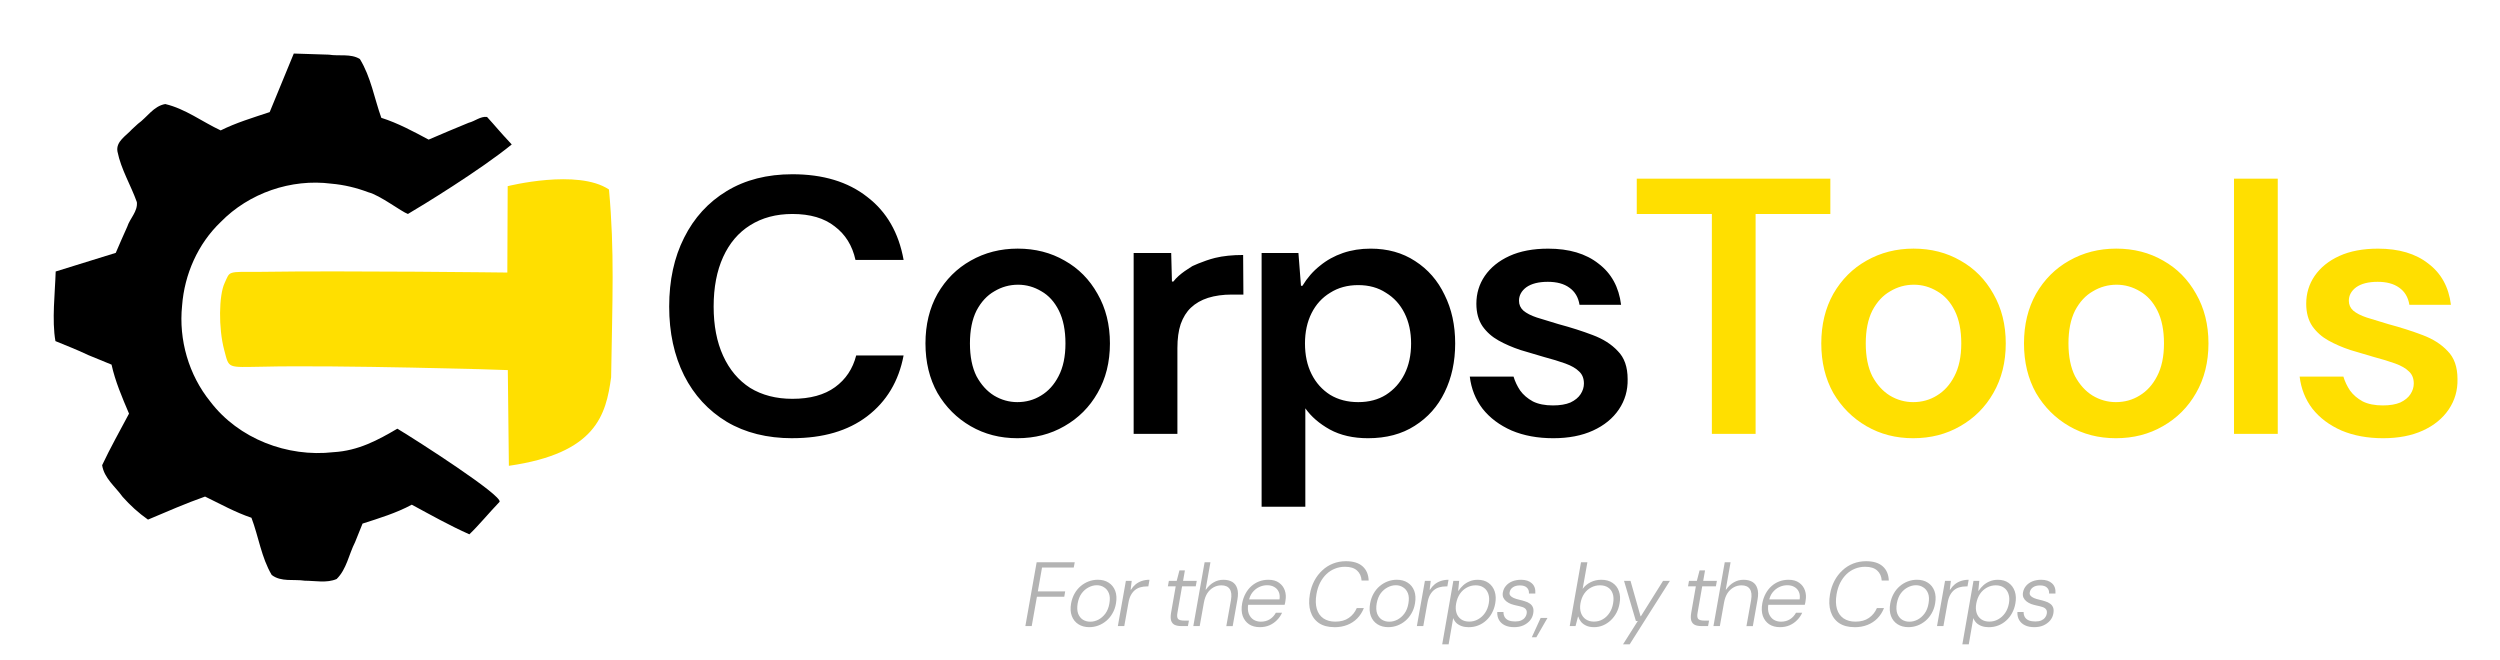
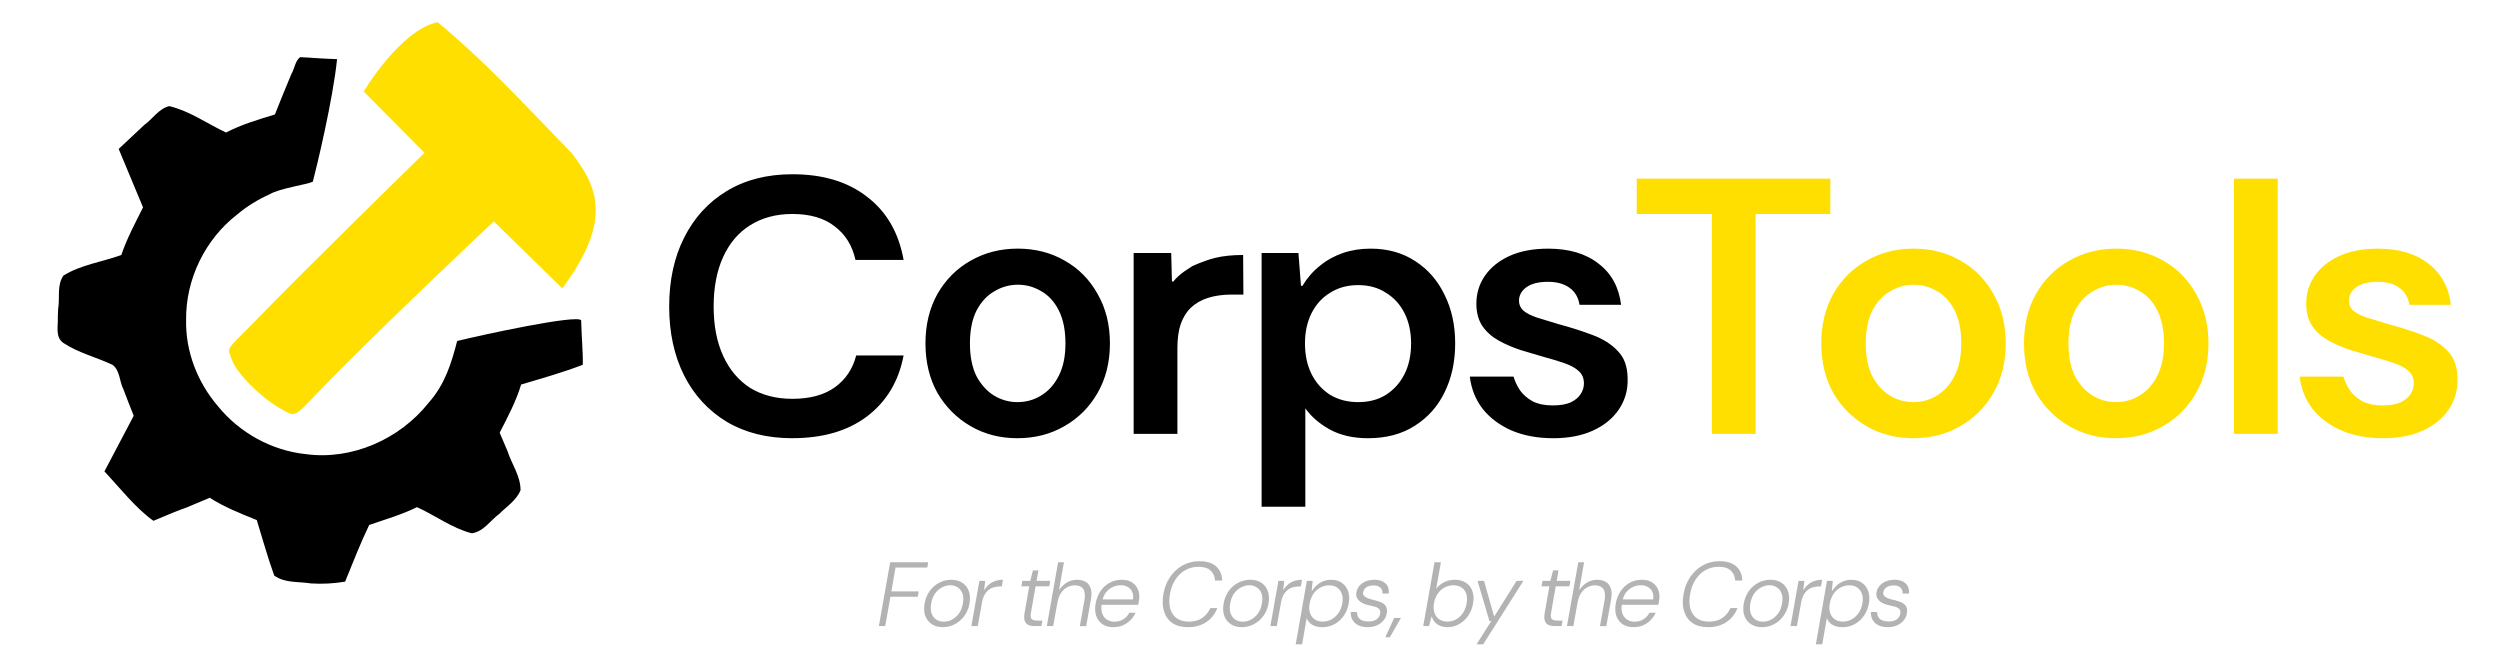
<svg xmlns="http://www.w3.org/2000/svg" width="512" height="135" viewBox="0 0 135.467 35.719" version="1.1" id="svg1" xml:space="preserve">
  <defs id="defs1" />
  <g id="layer1" transform="translate(-57.37432,-73.02014)">
-     <path style="font-style:italic;font-weight:300;font-size:4.939px;font-family:'DM Sans';-inkscape-font-specification:'DM Sans Light Italic';fill:#b3b3b3;stroke-width:0.265" d="m 112.935,106.945 0.612,-3.457 h 2.064 l -0.054,0.286 h -1.719 l -0.227,1.294 h 1.482 l -0.049,0.286 h -1.482 l -0.282,1.59 z m 3.462,0.059 q -0.341,0 -0.588,-0.158 -0.247,-0.158 -0.356,-0.445 -0.109,-0.291 -0.04,-0.682 0.054,-0.296 0.188,-0.533 0.133,-0.237 0.331,-0.405 0.198,-0.168 0.435,-0.257 0.237,-0.089 0.494,-0.089 0.346,0 0.588,0.158 0.247,0.158 0.356,0.445 0.109,0.286 0.04,0.682 -0.049,0.296 -0.188,0.533 -0.133,0.237 -0.331,0.405 -0.198,0.168 -0.435,0.257 -0.237,0.089 -0.494,0.089 z m 0.054,-0.296 q 0.227,0 0.44,-0.109 0.217,-0.114 0.38,-0.331 0.163,-0.222 0.217,-0.548 0.059,-0.331 -0.025,-0.548 -0.084,-0.217 -0.262,-0.326 -0.173,-0.114 -0.395,-0.114 -0.222,0 -0.44,0.114 -0.217,0.109 -0.38,0.326 -0.158,0.217 -0.217,0.548 -0.054,0.326 0.025,0.548 0.084,0.217 0.257,0.331 0.178,0.109 0.4,0.109 z m 1.496,0.237 0.435,-2.45 h 0.316 l -0.059,0.479 h 0.02 q 0.109,-0.173 0.252,-0.291 0.148,-0.119 0.336,-0.183 0.193,-0.064 0.415,-0.064 l -0.064,0.361 h -0.094 q -0.168,0 -0.326,0.044 -0.158,0.04 -0.291,0.143 -0.128,0.099 -0.227,0.272 -0.094,0.168 -0.138,0.42 l -0.227,1.269 z m 3.437,0 q -0.212,0 -0.356,-0.064 -0.138,-0.069 -0.193,-0.227 -0.049,-0.158 -0.005,-0.425 l 0.252,-1.437 h -0.425 l 0.054,-0.296 h 0.425 l 0.148,-0.568 h 0.296 l -0.099,0.568 h 0.741 l -0.054,0.296 h -0.741 l -0.252,1.437 q -0.044,0.247 0.04,0.336 0.089,0.084 0.341,0.084 h 0.242 l -0.054,0.296 z m 0.652,0 0.612,-3.457 h 0.316 l -0.262,1.482 h 0.02 q 0.183,-0.262 0.42,-0.395 0.237,-0.138 0.524,-0.138 0.286,0 0.479,0.114 0.193,0.114 0.267,0.351 0.079,0.232 0.015,0.598 l -0.257,1.447 h -0.346 l 0.252,-1.408 q 0.069,-0.405 -0.069,-0.603 -0.133,-0.198 -0.454,-0.198 -0.222,0 -0.42,0.109 -0.198,0.109 -0.336,0.316 -0.133,0.207 -0.188,0.514 l -0.227,1.269 z m 3.605,0.059 q -0.346,0 -0.588,-0.158 -0.237,-0.163 -0.341,-0.449 -0.099,-0.291 -0.03,-0.682 0.054,-0.291 0.183,-0.528 0.128,-0.237 0.316,-0.405 0.188,-0.168 0.42,-0.257 0.237,-0.089 0.504,-0.089 0.356,0 0.578,0.163 0.222,0.158 0.311,0.415 0.089,0.257 0.035,0.553 -0.005,0.049 -0.015,0.104 -0.01,0.054 -0.03,0.123 h -2.05 l 0.054,-0.296 h 1.719 q 0.035,-0.242 -0.044,-0.41 -0.079,-0.173 -0.242,-0.262 -0.158,-0.094 -0.385,-0.094 -0.222,0 -0.435,0.099 -0.207,0.099 -0.361,0.291 -0.148,0.188 -0.198,0.469 l -0.025,0.133 q -0.059,0.331 0.025,0.553 0.089,0.217 0.262,0.326 0.178,0.104 0.39,0.104 0.277,0 0.484,-0.128 0.207,-0.128 0.331,-0.356 h 0.336 q -0.099,0.222 -0.277,0.4 -0.173,0.178 -0.41,0.282 -0.232,0.099 -0.519,0.099 z m 4.035,0 q -0.504,0 -0.835,-0.222 -0.326,-0.227 -0.454,-0.627 -0.128,-0.405 -0.035,-0.938 0.069,-0.4 0.242,-0.726 0.173,-0.326 0.43,-0.563 0.257,-0.242 0.583,-0.37 0.326,-0.128 0.701,-0.128 0.588,0 0.899,0.277 0.311,0.272 0.331,0.77 h -0.385 q -0.02,-0.336 -0.242,-0.538 -0.217,-0.207 -0.657,-0.207 -0.291,0 -0.548,0.104 -0.252,0.099 -0.454,0.291 -0.203,0.193 -0.346,0.469 -0.138,0.272 -0.198,0.622 -0.079,0.464 0.02,0.8 0.099,0.331 0.356,0.509 0.262,0.178 0.647,0.178 0.44,0 0.731,-0.202 0.291,-0.203 0.43,-0.533 h 0.385 q -0.128,0.326 -0.356,0.558 -0.227,0.232 -0.543,0.356 -0.311,0.123 -0.701,0.123 z m 2.924,0 q -0.341,0 -0.588,-0.158 -0.247,-0.158 -0.356,-0.445 -0.109,-0.291 -0.04,-0.682 0.054,-0.296 0.188,-0.533 0.133,-0.237 0.331,-0.405 0.198,-0.168 0.435,-0.257 0.237,-0.089 0.494,-0.089 0.346,0 0.588,0.158 0.247,0.158 0.356,0.445 0.109,0.286 0.04,0.682 -0.049,0.296 -0.188,0.533 -0.133,0.237 -0.331,0.405 -0.198,0.168 -0.435,0.257 -0.237,0.089 -0.494,0.089 z m 0.054,-0.296 q 0.227,0 0.44,-0.109 0.217,-0.114 0.38,-0.331 0.163,-0.222 0.217,-0.548 0.059,-0.331 -0.025,-0.548 -0.084,-0.217 -0.262,-0.326 -0.173,-0.114 -0.395,-0.114 -0.222,0 -0.44,0.114 -0.217,0.109 -0.38,0.326 -0.158,0.217 -0.217,0.548 -0.054,0.326 0.025,0.548 0.084,0.217 0.257,0.331 0.178,0.109 0.4,0.109 z m 1.496,0.237 0.435,-2.45 h 0.316 l -0.059,0.479 h 0.02 q 0.109,-0.173 0.252,-0.291 0.148,-0.119 0.336,-0.183 0.193,-0.064 0.415,-0.064 l -0.064,0.361 h -0.094 q -0.168,0 -0.326,0.044 -0.158,0.04 -0.291,0.143 -0.128,0.099 -0.227,0.272 -0.094,0.168 -0.138,0.42 l -0.227,1.269 z m 1.373,0.988 0.603,-3.437 h 0.316 l -0.054,0.533 h 0.02 q 0.109,-0.163 0.257,-0.296 0.148,-0.133 0.341,-0.212 0.198,-0.084 0.44,-0.084 0.351,0 0.583,0.168 0.237,0.168 0.336,0.459 0.099,0.291 0.03,0.662 -0.049,0.277 -0.178,0.514 -0.123,0.232 -0.316,0.405 -0.188,0.173 -0.43,0.267 -0.237,0.094 -0.519,0.094 -0.207,0 -0.375,-0.059 -0.168,-0.059 -0.286,-0.168 -0.114,-0.114 -0.173,-0.267 l -0.247,1.422 z m 1.462,-1.23 q 0.262,0 0.479,-0.123 0.222,-0.123 0.375,-0.341 0.153,-0.222 0.207,-0.519 0.054,-0.296 -0.025,-0.519 -0.074,-0.222 -0.252,-0.341 -0.173,-0.123 -0.435,-0.123 -0.257,0 -0.479,0.123 -0.222,0.119 -0.375,0.341 -0.148,0.222 -0.202,0.519 -0.054,0.296 0.02,0.519 0.074,0.217 0.252,0.341 0.178,0.123 0.435,0.123 z m 2.43,0.301 q -0.286,0 -0.494,-0.099 -0.207,-0.099 -0.316,-0.282 -0.109,-0.183 -0.099,-0.44 h 0.336 q 0,0.168 0.074,0.286 0.074,0.114 0.217,0.173 0.143,0.054 0.346,0.054 0.188,0 0.316,-0.054 0.128,-0.054 0.202,-0.148 0.079,-0.094 0.099,-0.207 0.03,-0.158 -0.035,-0.242 -0.059,-0.089 -0.198,-0.133 -0.133,-0.044 -0.331,-0.084 -0.138,-0.03 -0.282,-0.079 -0.138,-0.054 -0.247,-0.138 -0.109,-0.084 -0.168,-0.207 -0.054,-0.123 -0.025,-0.286 0.04,-0.212 0.173,-0.361 0.133,-0.153 0.341,-0.237 0.212,-0.084 0.474,-0.084 0.375,0 0.583,0.193 0.212,0.188 0.188,0.553 h -0.346 q 0.015,-0.202 -0.114,-0.321 -0.123,-0.119 -0.375,-0.119 -0.237,0 -0.385,0.104 -0.143,0.099 -0.173,0.272 -0.02,0.104 0.04,0.178 0.059,0.074 0.183,0.128 0.123,0.054 0.301,0.094 0.158,0.035 0.306,0.084 0.153,0.044 0.262,0.123 0.114,0.074 0.168,0.203 0.054,0.128 0.02,0.326 -0.035,0.217 -0.178,0.39 -0.143,0.168 -0.365,0.267 -0.217,0.094 -0.499,0.094 z m 0.963,0.548 0.479,-1.047 h 0.37 l -0.603,1.047 z m 3.368,-0.548 q -0.242,0 -0.415,-0.079 -0.173,-0.079 -0.282,-0.207 -0.104,-0.128 -0.148,-0.282 h -0.02 l -0.133,0.509 h -0.316 l 0.612,-3.457 h 0.346 l -0.257,1.442 q 0.168,-0.232 0.43,-0.361 0.262,-0.133 0.578,-0.133 0.37,0 0.612,0.168 0.247,0.163 0.346,0.454 0.104,0.286 0.035,0.657 -0.044,0.272 -0.168,0.509 -0.123,0.232 -0.311,0.41 -0.183,0.173 -0.415,0.272 -0.232,0.099 -0.494,0.099 z m 0,-0.301 q 0.262,0 0.474,-0.123 0.217,-0.123 0.365,-0.346 0.148,-0.222 0.198,-0.519 0.054,-0.306 -0.02,-0.524 -0.074,-0.222 -0.252,-0.336 -0.178,-0.119 -0.44,-0.119 -0.257,0 -0.479,0.119 -0.222,0.114 -0.375,0.336 -0.148,0.217 -0.203,0.524 -0.049,0.296 0.03,0.519 0.079,0.222 0.262,0.346 0.183,0.123 0.44,0.123 z m 1.576,1.23 0.8,-1.264 h -0.104 l -0.642,-2.173 h 0.351 l 0.543,1.916 h 0.02 l 1.2,-1.916 h 0.37 l -2.178,3.437 z m 4.247,-0.988 q -0.212,0 -0.356,-0.064 -0.138,-0.069 -0.193,-0.227 -0.049,-0.158 -0.005,-0.425 l 0.252,-1.437 h -0.425 l 0.054,-0.296 h 0.425 l 0.148,-0.568 h 0.296 l -0.099,0.568 h 0.741 l -0.054,0.296 h -0.741 l -0.252,1.437 q -0.044,0.247 0.04,0.336 0.089,0.084 0.341,0.084 h 0.242 l -0.054,0.296 z m 0.652,0 0.612,-3.457 h 0.316 l -0.262,1.482 h 0.02 q 0.183,-0.262 0.42,-0.395 0.237,-0.138 0.524,-0.138 0.286,0 0.479,0.114 0.193,0.114 0.267,0.351 0.079,0.232 0.015,0.598 l -0.257,1.447 h -0.346 l 0.252,-1.408 q 0.069,-0.405 -0.069,-0.603 -0.133,-0.198 -0.454,-0.198 -0.222,0 -0.42,0.109 -0.198,0.109 -0.336,0.316 -0.133,0.207 -0.188,0.514 l -0.227,1.269 z m 3.605,0.059 q -0.346,0 -0.588,-0.158 -0.237,-0.163 -0.341,-0.449 -0.099,-0.291 -0.03,-0.682 0.054,-0.291 0.183,-0.528 0.128,-0.237 0.316,-0.405 0.188,-0.168 0.42,-0.257 0.237,-0.089 0.504,-0.089 0.356,0 0.578,0.163 0.222,0.158 0.311,0.415 0.089,0.257 0.035,0.553 -0.005,0.049 -0.015,0.104 -0.01,0.054 -0.03,0.123 h -2.05 l 0.054,-0.296 h 1.719 q 0.035,-0.242 -0.044,-0.41 -0.079,-0.173 -0.242,-0.262 -0.158,-0.094 -0.385,-0.094 -0.222,0 -0.435,0.099 -0.207,0.099 -0.361,0.291 -0.148,0.188 -0.198,0.469 l -0.025,0.133 q -0.059,0.331 0.025,0.553 0.089,0.217 0.262,0.326 0.178,0.104 0.39,0.104 0.277,0 0.484,-0.128 0.207,-0.128 0.331,-0.356 h 0.336 q -0.099,0.222 -0.277,0.4 -0.173,0.178 -0.41,0.282 -0.232,0.099 -0.519,0.099 z m 4.035,0 q -0.504,0 -0.835,-0.222 -0.326,-0.227 -0.454,-0.627 -0.128,-0.405 -0.035,-0.938 0.069,-0.4 0.242,-0.726 0.173,-0.326 0.43,-0.563 0.257,-0.242 0.583,-0.37 0.326,-0.128 0.701,-0.128 0.588,0 0.899,0.277 0.311,0.272 0.331,0.77 h -0.385 q -0.02,-0.336 -0.242,-0.538 -0.217,-0.207 -0.657,-0.207 -0.291,0 -0.548,0.104 -0.252,0.099 -0.454,0.291 -0.202,0.193 -0.346,0.469 -0.138,0.272 -0.198,0.622 -0.079,0.464 0.02,0.8 0.099,0.331 0.356,0.509 0.262,0.178 0.647,0.178 0.44,0 0.731,-0.202 0.291,-0.203 0.43,-0.533 h 0.385 q -0.128,0.326 -0.356,0.558 -0.227,0.232 -0.543,0.356 -0.311,0.123 -0.701,0.123 z m 2.924,0 q -0.341,0 -0.588,-0.158 -0.247,-0.158 -0.356,-0.445 -0.109,-0.291 -0.04,-0.682 0.054,-0.296 0.188,-0.533 0.133,-0.237 0.331,-0.405 0.198,-0.168 0.435,-0.257 0.237,-0.089 0.494,-0.089 0.346,0 0.588,0.158 0.247,0.158 0.356,0.445 0.109,0.286 0.04,0.682 -0.049,0.296 -0.188,0.533 -0.133,0.237 -0.331,0.405 -0.198,0.168 -0.435,0.257 -0.237,0.089 -0.494,0.089 z m 0.054,-0.296 q 0.227,0 0.44,-0.109 0.217,-0.114 0.38,-0.331 0.163,-0.222 0.217,-0.548 0.059,-0.331 -0.025,-0.548 -0.084,-0.217 -0.262,-0.326 -0.173,-0.114 -0.395,-0.114 -0.222,0 -0.44,0.114 -0.217,0.109 -0.38,0.326 -0.158,0.217 -0.217,0.548 -0.054,0.326 0.025,0.548 0.084,0.217 0.257,0.331 0.178,0.109 0.4,0.109 z m 1.496,0.237 0.435,-2.45 h 0.316 l -0.059,0.479 h 0.02 q 0.109,-0.173 0.252,-0.291 0.148,-0.119 0.336,-0.183 0.193,-0.064 0.415,-0.064 l -0.064,0.361 h -0.094 q -0.168,0 -0.326,0.044 -0.158,0.04 -0.291,0.143 -0.128,0.099 -0.227,0.272 -0.094,0.168 -0.138,0.42 l -0.227,1.269 z m 1.373,0.988 0.603,-3.437 h 0.316 l -0.054,0.533 h 0.02 q 0.109,-0.163 0.257,-0.296 0.148,-0.133 0.341,-0.212 0.198,-0.084 0.44,-0.084 0.351,0 0.583,0.168 0.237,0.168 0.336,0.459 0.099,0.291 0.03,0.662 -0.049,0.277 -0.178,0.514 -0.123,0.232 -0.316,0.405 -0.188,0.173 -0.43,0.267 -0.237,0.094 -0.519,0.094 -0.207,0 -0.375,-0.059 -0.168,-0.059 -0.286,-0.168 -0.114,-0.114 -0.173,-0.267 l -0.247,1.422 z m 1.462,-1.23 q 0.262,0 0.479,-0.123 0.222,-0.123 0.375,-0.341 0.153,-0.222 0.207,-0.519 0.054,-0.296 -0.025,-0.519 -0.074,-0.222 -0.252,-0.341 -0.173,-0.123 -0.435,-0.123 -0.257,0 -0.479,0.123 -0.222,0.119 -0.375,0.341 -0.148,0.222 -0.202,0.519 -0.054,0.296 0.02,0.519 0.074,0.217 0.252,0.341 0.178,0.123 0.435,0.123 z m 2.43,0.301 q -0.286,0 -0.494,-0.099 -0.207,-0.099 -0.316,-0.282 -0.109,-0.183 -0.099,-0.44 h 0.336 q 0,0.168 0.074,0.286 0.074,0.114 0.217,0.173 0.143,0.054 0.346,0.054 0.188,0 0.316,-0.054 0.128,-0.054 0.202,-0.148 0.079,-0.094 0.099,-0.207 0.03,-0.158 -0.035,-0.242 -0.059,-0.089 -0.198,-0.133 -0.133,-0.044 -0.331,-0.084 -0.138,-0.03 -0.282,-0.079 -0.138,-0.054 -0.247,-0.138 -0.109,-0.084 -0.168,-0.207 -0.054,-0.123 -0.025,-0.286 0.04,-0.212 0.173,-0.361 0.133,-0.153 0.341,-0.237 0.212,-0.084 0.474,-0.084 0.375,0 0.583,0.193 0.212,0.188 0.188,0.553 h -0.346 q 0.015,-0.202 -0.114,-0.321 -0.123,-0.119 -0.375,-0.119 -0.237,0 -0.385,0.104 -0.143,0.099 -0.173,0.272 -0.02,0.104 0.04,0.178 0.059,0.074 0.183,0.128 0.123,0.054 0.301,0.094 0.158,0.035 0.306,0.084 0.153,0.044 0.262,0.123 0.114,0.074 0.168,0.203 0.054,0.128 0.02,0.326 -0.035,0.217 -0.178,0.39 -0.143,0.168 -0.365,0.267 -0.217,0.094 -0.499,0.094 z" id="text10" aria-label="For the Corps, by the Corps" />
+     <path style="font-style:italic;font-weight:300;font-size:4.939px;font-family:'DM Sans';-inkscape-font-specification:'DM Sans Light Italic';fill:#b3b3b3;stroke-width:0.265" d="m 104.997,106.945 0.612,-3.457 h 2.064 l -0.054,0.286 h -1.719 l -0.227,1.294 h 1.482 l -0.049,0.286 h -1.482 l -0.282,1.59 z m 3.462,0.059 q -0.341,0 -0.588,-0.158 -0.247,-0.158 -0.356,-0.445 -0.109,-0.291 -0.04,-0.682 0.054,-0.296 0.188,-0.533 0.133,-0.237 0.331,-0.405 0.198,-0.168 0.435,-0.257 0.237,-0.089 0.494,-0.089 0.346,0 0.588,0.158 0.247,0.158 0.356,0.445 0.109,0.286 0.04,0.682 -0.049,0.296 -0.188,0.533 -0.133,0.237 -0.331,0.405 -0.198,0.168 -0.435,0.257 -0.237,0.089 -0.494,0.089 z m 0.054,-0.296 q 0.227,0 0.44,-0.109 0.217,-0.114 0.38,-0.331 0.163,-0.222 0.217,-0.548 0.059,-0.331 -0.025,-0.548 -0.084,-0.217 -0.262,-0.326 -0.173,-0.114 -0.395,-0.114 -0.222,0 -0.44,0.114 -0.217,0.109 -0.38,0.326 -0.158,0.217 -0.217,0.548 -0.054,0.326 0.025,0.548 0.084,0.217 0.257,0.331 0.178,0.109 0.4,0.109 z m 1.496,0.237 0.435,-2.45 h 0.316 l -0.059,0.479 h 0.02 q 0.109,-0.173 0.252,-0.291 0.148,-0.119 0.336,-0.183 0.193,-0.064 0.415,-0.064 l -0.064,0.361 h -0.094 q -0.168,0 -0.326,0.044 -0.158,0.04 -0.291,0.143 -0.128,0.099 -0.227,0.272 -0.094,0.168 -0.138,0.42 l -0.227,1.269 z m 3.437,0 q -0.212,0 -0.356,-0.064 -0.138,-0.069 -0.193,-0.227 -0.049,-0.158 -0.005,-0.425 l 0.252,-1.437 h -0.425 l 0.054,-0.296 h 0.425 l 0.148,-0.568 h 0.296 l -0.099,0.568 h 0.741 l -0.054,0.296 h -0.741 l -0.252,1.437 q -0.044,0.247 0.04,0.336 0.089,0.084 0.341,0.084 h 0.242 l -0.054,0.296 z m 0.652,0 0.612,-3.457 h 0.316 l -0.262,1.482 h 0.02 q 0.183,-0.262 0.42,-0.395 0.237,-0.138 0.524,-0.138 0.286,0 0.479,0.114 0.193,0.114 0.267,0.351 0.079,0.232 0.015,0.598 l -0.257,1.447 h -0.346 l 0.252,-1.408 q 0.069,-0.405 -0.069,-0.603 -0.133,-0.198 -0.454,-0.198 -0.222,0 -0.42,0.109 -0.198,0.109 -0.336,0.316 -0.133,0.207 -0.188,0.514 l -0.227,1.269 z m 3.605,0.059 q -0.346,0 -0.588,-0.158 -0.237,-0.163 -0.341,-0.449 -0.099,-0.291 -0.03,-0.682 0.054,-0.291 0.183,-0.528 0.128,-0.237 0.316,-0.405 0.188,-0.168 0.42,-0.257 0.237,-0.089 0.504,-0.089 0.356,0 0.578,0.163 0.222,0.158 0.311,0.415 0.089,0.257 0.035,0.553 -0.005,0.049 -0.015,0.104 -0.01,0.054 -0.03,0.123 h -2.05 l 0.054,-0.296 h 1.719 q 0.035,-0.242 -0.044,-0.41 -0.079,-0.173 -0.242,-0.262 -0.158,-0.094 -0.385,-0.094 -0.222,0 -0.435,0.099 -0.207,0.099 -0.361,0.291 -0.148,0.188 -0.198,0.469 l -0.025,0.133 q -0.059,0.331 0.025,0.553 0.089,0.217 0.262,0.326 0.178,0.104 0.39,0.104 0.277,0 0.484,-0.128 0.207,-0.128 0.331,-0.356 h 0.336 q -0.099,0.222 -0.277,0.4 -0.173,0.178 -0.41,0.282 -0.232,0.099 -0.519,0.099 z m 4.035,0 q -0.504,0 -0.835,-0.222 -0.326,-0.227 -0.454,-0.627 -0.128,-0.405 -0.035,-0.938 0.069,-0.4 0.242,-0.726 0.173,-0.326 0.43,-0.563 0.257,-0.242 0.583,-0.37 0.326,-0.128 0.701,-0.128 0.588,0 0.899,0.277 0.311,0.272 0.331,0.77 h -0.385 q -0.02,-0.336 -0.242,-0.538 -0.217,-0.207 -0.657,-0.207 -0.291,0 -0.548,0.104 -0.252,0.099 -0.454,0.291 -0.203,0.193 -0.346,0.469 -0.138,0.272 -0.198,0.622 -0.079,0.464 0.02,0.8 0.099,0.331 0.356,0.509 0.262,0.178 0.647,0.178 0.44,0 0.731,-0.202 0.291,-0.203 0.43,-0.533 h 0.385 q -0.128,0.326 -0.356,0.558 -0.227,0.232 -0.543,0.356 -0.311,0.123 -0.701,0.123 z m 2.924,0 q -0.341,0 -0.588,-0.158 -0.247,-0.158 -0.356,-0.445 -0.109,-0.291 -0.04,-0.682 0.054,-0.296 0.188,-0.533 0.133,-0.237 0.331,-0.405 0.198,-0.168 0.435,-0.257 0.237,-0.089 0.494,-0.089 0.346,0 0.588,0.158 0.247,0.158 0.356,0.445 0.109,0.286 0.04,0.682 -0.049,0.296 -0.188,0.533 -0.133,0.237 -0.331,0.405 -0.198,0.168 -0.435,0.257 -0.237,0.089 -0.494,0.089 z m 0.054,-0.296 q 0.227,0 0.44,-0.109 0.217,-0.114 0.38,-0.331 0.163,-0.222 0.217,-0.548 0.059,-0.331 -0.025,-0.548 -0.084,-0.217 -0.262,-0.326 -0.173,-0.114 -0.395,-0.114 -0.222,0 -0.44,0.114 -0.217,0.109 -0.38,0.326 -0.158,0.217 -0.217,0.548 -0.054,0.326 0.025,0.548 0.084,0.217 0.257,0.331 0.178,0.109 0.4,0.109 z m 1.496,0.237 0.435,-2.45 h 0.316 l -0.059,0.479 h 0.02 q 0.109,-0.173 0.252,-0.291 0.148,-0.119 0.336,-0.183 0.193,-0.064 0.415,-0.064 l -0.064,0.361 h -0.094 q -0.168,0 -0.326,0.044 -0.158,0.04 -0.291,0.143 -0.128,0.099 -0.227,0.272 -0.094,0.168 -0.138,0.42 l -0.227,1.269 z m 1.373,0.988 0.603,-3.437 h 0.316 l -0.054,0.533 h 0.02 q 0.109,-0.163 0.257,-0.296 0.148,-0.133 0.341,-0.212 0.198,-0.084 0.44,-0.084 0.351,0 0.583,0.168 0.237,0.168 0.336,0.459 0.099,0.291 0.03,0.662 -0.049,0.277 -0.178,0.514 -0.123,0.232 -0.316,0.405 -0.188,0.173 -0.43,0.267 -0.237,0.094 -0.519,0.094 -0.207,0 -0.375,-0.059 -0.168,-0.059 -0.286,-0.168 -0.114,-0.114 -0.173,-0.267 l -0.247,1.422 z m 1.462,-1.23 q 0.262,0 0.479,-0.123 0.222,-0.123 0.375,-0.341 0.153,-0.222 0.207,-0.519 0.054,-0.296 -0.025,-0.519 -0.074,-0.222 -0.252,-0.341 -0.173,-0.123 -0.435,-0.123 -0.257,0 -0.479,0.123 -0.222,0.119 -0.375,0.341 -0.148,0.222 -0.202,0.519 -0.054,0.296 0.02,0.519 0.074,0.217 0.252,0.341 0.178,0.123 0.435,0.123 z m 2.43,0.301 q -0.286,0 -0.494,-0.099 -0.207,-0.099 -0.316,-0.282 -0.109,-0.183 -0.099,-0.44 h 0.336 q 0,0.168 0.074,0.286 0.074,0.114 0.217,0.173 0.143,0.054 0.346,0.054 0.188,0 0.316,-0.054 0.128,-0.054 0.202,-0.148 0.079,-0.094 0.099,-0.207 0.03,-0.158 -0.035,-0.242 -0.059,-0.089 -0.198,-0.133 -0.133,-0.044 -0.331,-0.084 -0.138,-0.03 -0.282,-0.079 -0.138,-0.054 -0.247,-0.138 -0.109,-0.084 -0.168,-0.207 -0.054,-0.123 -0.025,-0.286 0.04,-0.212 0.173,-0.361 0.133,-0.153 0.341,-0.237 0.212,-0.084 0.474,-0.084 0.375,0 0.583,0.193 0.212,0.188 0.188,0.553 h -0.346 q 0.015,-0.202 -0.114,-0.321 -0.123,-0.119 -0.375,-0.119 -0.237,0 -0.385,0.104 -0.143,0.099 -0.173,0.272 -0.02,0.104 0.04,0.178 0.059,0.074 0.183,0.128 0.123,0.054 0.301,0.094 0.158,0.035 0.306,0.084 0.153,0.044 0.262,0.123 0.114,0.074 0.168,0.203 0.054,0.128 0.02,0.326 -0.035,0.217 -0.178,0.39 -0.143,0.168 -0.365,0.267 -0.217,0.094 -0.499,0.094 z m 0.963,0.548 0.479,-1.047 h 0.37 l -0.603,1.047 z m 3.368,-0.548 q -0.242,0 -0.415,-0.079 -0.173,-0.079 -0.282,-0.207 -0.104,-0.128 -0.148,-0.282 h -0.02 l -0.133,0.509 h -0.316 l 0.612,-3.457 h 0.346 l -0.257,1.442 q 0.168,-0.232 0.43,-0.361 0.262,-0.133 0.578,-0.133 0.37,0 0.612,0.168 0.247,0.163 0.346,0.454 0.104,0.286 0.035,0.657 -0.044,0.272 -0.168,0.509 -0.123,0.232 -0.311,0.41 -0.183,0.173 -0.415,0.272 -0.232,0.099 -0.494,0.099 z m 0,-0.301 q 0.262,0 0.474,-0.123 0.217,-0.123 0.365,-0.346 0.148,-0.222 0.198,-0.519 0.054,-0.306 -0.02,-0.524 -0.074,-0.222 -0.252,-0.336 -0.178,-0.119 -0.44,-0.119 -0.257,0 -0.479,0.119 -0.222,0.114 -0.375,0.336 -0.148,0.217 -0.203,0.524 -0.049,0.296 0.03,0.519 0.079,0.222 0.262,0.346 0.183,0.123 0.44,0.123 z m 1.576,1.23 0.8,-1.264 h -0.104 l -0.642,-2.173 h 0.351 l 0.543,1.916 h 0.02 l 1.2,-1.916 h 0.37 l -2.178,3.437 z m 4.247,-0.988 q -0.212,0 -0.356,-0.064 -0.138,-0.069 -0.193,-0.227 -0.049,-0.158 -0.005,-0.425 l 0.252,-1.437 h -0.425 l 0.054,-0.296 h 0.425 l 0.148,-0.568 h 0.296 l -0.099,0.568 h 0.741 l -0.054,0.296 h -0.741 l -0.252,1.437 q -0.044,0.247 0.04,0.336 0.089,0.084 0.341,0.084 h 0.242 l -0.054,0.296 z m 0.652,0 0.612,-3.457 h 0.316 l -0.262,1.482 h 0.02 q 0.183,-0.262 0.42,-0.395 0.237,-0.138 0.524,-0.138 0.286,0 0.479,0.114 0.193,0.114 0.267,0.351 0.079,0.232 0.015,0.598 l -0.257,1.447 h -0.346 l 0.252,-1.408 q 0.069,-0.405 -0.069,-0.603 -0.133,-0.198 -0.454,-0.198 -0.222,0 -0.42,0.109 -0.198,0.109 -0.336,0.316 -0.133,0.207 -0.188,0.514 l -0.227,1.269 z m 3.605,0.059 q -0.346,0 -0.588,-0.158 -0.237,-0.163 -0.341,-0.449 -0.099,-0.291 -0.03,-0.682 0.054,-0.291 0.183,-0.528 0.128,-0.237 0.316,-0.405 0.188,-0.168 0.42,-0.257 0.237,-0.089 0.504,-0.089 0.356,0 0.578,0.163 0.222,0.158 0.311,0.415 0.089,0.257 0.035,0.553 -0.005,0.049 -0.015,0.104 -0.01,0.054 -0.03,0.123 h -2.05 l 0.054,-0.296 h 1.719 q 0.035,-0.242 -0.044,-0.41 -0.079,-0.173 -0.242,-0.262 -0.158,-0.094 -0.385,-0.094 -0.222,0 -0.435,0.099 -0.207,0.099 -0.361,0.291 -0.148,0.188 -0.198,0.469 l -0.025,0.133 q -0.059,0.331 0.025,0.553 0.089,0.217 0.262,0.326 0.178,0.104 0.39,0.104 0.277,0 0.484,-0.128 0.207,-0.128 0.331,-0.356 h 0.336 q -0.099,0.222 -0.277,0.4 -0.173,0.178 -0.41,0.282 -0.232,0.099 -0.519,0.099 z m 4.035,0 q -0.504,0 -0.835,-0.222 -0.326,-0.227 -0.454,-0.627 -0.128,-0.405 -0.035,-0.938 0.069,-0.4 0.242,-0.726 0.173,-0.326 0.43,-0.563 0.257,-0.242 0.583,-0.37 0.326,-0.128 0.701,-0.128 0.588,0 0.899,0.277 0.311,0.272 0.331,0.77 h -0.385 q -0.02,-0.336 -0.242,-0.538 -0.217,-0.207 -0.657,-0.207 -0.291,0 -0.548,0.104 -0.252,0.099 -0.454,0.291 -0.202,0.193 -0.346,0.469 -0.138,0.272 -0.198,0.622 -0.079,0.464 0.02,0.8 0.099,0.331 0.356,0.509 0.262,0.178 0.647,0.178 0.44,0 0.731,-0.202 0.291,-0.203 0.43,-0.533 h 0.385 q -0.128,0.326 -0.356,0.558 -0.227,0.232 -0.543,0.356 -0.311,0.123 -0.701,0.123 z m 2.924,0 q -0.341,0 -0.588,-0.158 -0.247,-0.158 -0.356,-0.445 -0.109,-0.291 -0.04,-0.682 0.054,-0.296 0.188,-0.533 0.133,-0.237 0.331,-0.405 0.198,-0.168 0.435,-0.257 0.237,-0.089 0.494,-0.089 0.346,0 0.588,0.158 0.247,0.158 0.356,0.445 0.109,0.286 0.04,0.682 -0.049,0.296 -0.188,0.533 -0.133,0.237 -0.331,0.405 -0.198,0.168 -0.435,0.257 -0.237,0.089 -0.494,0.089 z m 0.054,-0.296 q 0.227,0 0.44,-0.109 0.217,-0.114 0.38,-0.331 0.163,-0.222 0.217,-0.548 0.059,-0.331 -0.025,-0.548 -0.084,-0.217 -0.262,-0.326 -0.173,-0.114 -0.395,-0.114 -0.222,0 -0.44,0.114 -0.217,0.109 -0.38,0.326 -0.158,0.217 -0.217,0.548 -0.054,0.326 0.025,0.548 0.084,0.217 0.257,0.331 0.178,0.109 0.4,0.109 z m 1.496,0.237 0.435,-2.45 h 0.316 l -0.059,0.479 h 0.02 q 0.109,-0.173 0.252,-0.291 0.148,-0.119 0.336,-0.183 0.193,-0.064 0.415,-0.064 l -0.064,0.361 h -0.094 q -0.168,0 -0.326,0.044 -0.158,0.04 -0.291,0.143 -0.128,0.099 -0.227,0.272 -0.094,0.168 -0.138,0.42 l -0.227,1.269 z m 1.373,0.988 0.603,-3.437 h 0.316 l -0.054,0.533 h 0.02 q 0.109,-0.163 0.257,-0.296 0.148,-0.133 0.341,-0.212 0.198,-0.084 0.44,-0.084 0.351,0 0.583,0.168 0.237,0.168 0.336,0.459 0.099,0.291 0.03,0.662 -0.049,0.277 -0.178,0.514 -0.123,0.232 -0.316,0.405 -0.188,0.173 -0.43,0.267 -0.237,0.094 -0.519,0.094 -0.207,0 -0.375,-0.059 -0.168,-0.059 -0.286,-0.168 -0.114,-0.114 -0.173,-0.267 l -0.247,1.422 z m 1.462,-1.23 q 0.262,0 0.479,-0.123 0.222,-0.123 0.375,-0.341 0.153,-0.222 0.207,-0.519 0.054,-0.296 -0.025,-0.519 -0.074,-0.222 -0.252,-0.341 -0.173,-0.123 -0.435,-0.123 -0.257,0 -0.479,0.123 -0.222,0.119 -0.375,0.341 -0.148,0.222 -0.202,0.519 -0.054,0.296 0.02,0.519 0.074,0.217 0.252,0.341 0.178,0.123 0.435,0.123 z m 2.43,0.301 q -0.286,0 -0.494,-0.099 -0.207,-0.099 -0.316,-0.282 -0.109,-0.183 -0.099,-0.44 h 0.336 q 0,0.168 0.074,0.286 0.074,0.114 0.217,0.173 0.143,0.054 0.346,0.054 0.188,0 0.316,-0.054 0.128,-0.054 0.202,-0.148 0.079,-0.094 0.099,-0.207 0.03,-0.158 -0.035,-0.242 -0.059,-0.089 -0.198,-0.133 -0.133,-0.044 -0.331,-0.084 -0.138,-0.03 -0.282,-0.079 -0.138,-0.054 -0.247,-0.138 -0.109,-0.084 -0.168,-0.207 -0.054,-0.123 -0.025,-0.286 0.04,-0.212 0.173,-0.361 0.133,-0.153 0.341,-0.237 0.212,-0.084 0.474,-0.084 0.375,0 0.583,0.193 0.212,0.188 0.188,0.553 h -0.346 q 0.015,-0.202 -0.114,-0.321 -0.123,-0.119 -0.375,-0.119 -0.237,0 -0.385,0.104 -0.143,0.099 -0.173,0.272 -0.02,0.104 0.04,0.178 0.059,0.074 0.183,0.128 0.123,0.054 0.301,0.094 0.158,0.035 0.306,0.084 0.153,0.044 0.262,0.123 0.114,0.074 0.168,0.203 0.054,0.128 0.02,0.326 -0.035,0.217 -0.178,0.39 -0.143,0.168 -0.365,0.267 -0.217,0.094 -0.499,0.094 z" id="text10" aria-label="For the Corps, by the Corps" />
    <g id="g8" transform="matrix(0.466519,0,0,0.466519,37.58906,20.36222)">
-       <path id="path3" style="fill:#000000;stroke-width:0.951" d="m 76.535,119.09 c -0.934,2.269 -1.867,4.537 -2.801,6.805 -1.948,0.647 -3.926,1.242 -5.691,2.126 -2.153,-1.002 -4.094,-2.509 -6.438,-3.062 -1.357,0.232 -2.113,1.544 -3.171,2.294 -0.227,0.208 -0.454,0.417 -0.682,0.625 -0.671,0.762 -1.913,1.422 -1.697,2.603 0.417,2.073 1.555,3.906 2.252,5.872 0.115,1.085 -0.809,1.886 -1.121,2.862 -0.466,0.999 -0.886,2.019 -1.33,3.029 -2.327,0.721 -4.652,1.443 -6.978,2.165 -0.071,2.414 -0.46,5.684 -0.029,8.085 1.25,0.52 2.427,0.962 3.82,1.626 0.899,0.369 1.798,0.736 2.697,1.106 0.422,1.927 1.236,3.831 2.03,5.691 -1.065,2.011 -2.165,3.953 -3.123,5.99 0.229,1.504 1.533,2.494 2.374,3.669 0.878,0.993 1.866,1.891 2.952,2.652 2.196,-0.925 4.379,-1.886 6.629,-2.677 1.777,0.861 3.511,1.83 5.388,2.462 0.834,2.196 1.144,4.599 2.353,6.643 1.093,0.847 2.566,0.471 3.841,0.668 1.225,0.004 2.55,0.301 3.703,-0.198 1.167,-1.151 1.413,-2.864 2.139,-4.278 0.289,-0.719 0.58,-1.438 0.868,-2.158 1.945,-0.626 3.915,-1.223 5.721,-2.196 2.205,1.194 4.393,2.424 6.686,3.443 1.067,-1.014 2.319,-2.537 3.511,-3.777 0.308,-0.756 -9.481,-7.055 -11.875,-8.494 -2.244,1.317 -4.527,2.566 -7.429,2.73 -5.338,0.611 -11.004,-1.551 -14.29,-5.866 -2.512,-3.097 -3.694,-7.19 -3.284,-11.151 0.272,-3.636 1.832,-7.185 4.481,-9.715 3.29,-3.37 8.18,-5.057 12.85,-4.457 1.475,0.127 2.925,0.477 4.309,1.001 1.364,0.349 3.833,2.256 4.59,2.519 1.525,-0.886 8.409,-5.098 12.058,-8.075 -1.494,-1.595 -1.894,-2.134 -2.868,-3.194 -0.754,-0.099 -1.41,0.499 -2.129,0.674 -1.562,0.626 -3.103,1.304 -4.654,1.959 -1.779,-0.951 -3.566,-1.919 -5.497,-2.532 -0.817,-2.28 -1.209,-4.743 -2.493,-6.832 -0.539,-0.328 -1.141,-0.404 -1.758,-0.423 l 0.001,-9.8e-4 c -0.616,-0.018 -1.248,0.018 -1.843,-0.08 -1.358,-0.054 -2.715,-0.098 -4.073,-0.13 z" />
-       <path id="path4" style="fill:#ffdf00;fill-opacity:1;stroke-width:0.859" d="m 113.144,134.886 c -3.642,-2.436 -11.766,-0.388 -11.766,-0.388 l -0.041,10.033 c 0,0 -18.841,-0.233 -28.607,-0.082 -4.042,-9.8e-4 -3.559,-0.124 -4.229,1.296 -0.669,1.42 -0.729,5.242 -0.051,7.776 0.592,2.214 0.28,2.005 4.511,1.946 8.283,-0.209 28.421,0.358 28.432,0.395 l 0.123,11.117 c 10.162,-1.46 11.28,-5.928 11.877,-10.285 0.141,-9.08 0.408,-14.566 -0.249,-21.809 z" />
+       <path id="path3" style="fill:#000000;stroke-width:0.951" d="m 56.193,130.171 c 0.944,2.264 1.888,4.528 2.831,6.793 -0.92,1.835 -1.898,3.655 -2.521,5.527 -2.231,0.814 -4.669,1.12 -6.718,2.387 -0.796,1.124 -0.402,2.585 -0.62,3.864 -0.013,0.308 -0.026,0.616 -0.04,0.924 0.064,1.013 -0.347,2.358 0.641,3.04 1.76,1.171 3.862,1.662 5.744,2.56 0.849,0.685 0.762,1.905 1.231,2.817 0.377,1.036 0.801,2.055 1.201,3.082 -1.136,2.155 -2.269,4.31 -3.404,6.465 1.657,1.758 3.694,4.345 5.696,5.738 1.251,-0.516 2.396,-1.036 3.851,-1.551 0.897,-0.375 1.792,-0.751 2.689,-1.125 1.661,1.065 3.583,1.835 5.459,2.589 0.669,2.175 1.264,4.327 2.028,6.444 1.225,0.902 2.848,0.68 4.273,0.916 1.323,0.082 2.657,0.017 3.963,-0.211 0.899,-2.207 1.763,-4.43 2.794,-6.58 1.865,-0.648 3.776,-1.189 5.551,-2.069 2.143,0.963 4.06,2.443 6.362,3.033 1.372,-0.174 2.148,-1.482 3.188,-2.244 0.869,-0.863 2.016,-1.591 2.479,-2.758 0.011,-1.64 -1.026,-3.024 -1.512,-4.537 -0.304,-0.713 -0.607,-1.427 -0.912,-2.14 0.933,-1.818 1.903,-3.633 2.492,-5.598 2.403,-0.715 4.82,-1.392 7.162,-2.293 0.037,-1.472 -0.154,-3.434 -0.188,-5.153 -0.317,-0.752 -11.693,1.715 -14.403,2.391 -0.655,2.518 -1.387,5.015 -3.323,7.184 -3.343,4.207 -8.878,6.684 -14.252,5.957 -3.966,-0.414 -7.696,-2.472 -10.207,-5.563 -2.379,-2.763 -3.785,-6.376 -3.701,-10.038 -0.056,-4.709 2.208,-9.36 5.935,-12.238 1.133,-0.954 2.406,-1.731 3.755,-2.339 1.212,-0.718 4.306,-1.116 5.027,-1.465 0.452,-1.705 2.341,-9.551 2.816,-14.236 -2.184,-0.072 -2.848,-0.17 -4.287,-0.23 -0.603,0.463 -0.645,1.35 -1.029,1.982 -0.662,1.547 -1.273,3.116 -1.905,4.676 -1.931,0.586 -3.879,1.165 -5.678,2.096 -2.19,-1.034 -4.209,-2.499 -6.594,-3.068 -0.613,0.149 -1.093,0.521 -1.542,0.944 l 2.27e-4,-0.002 c -0.449,0.423 -0.87,0.895 -1.36,1.246 -0.998,0.922 -1.989,1.851 -2.972,2.788 z" />
+       <path id="path4" style="fill:#ffdf00;fill-opacity:1;stroke-width:0.859" d="m 93.248,115.453 c -4.298,0.852 -8.594,8.046 -8.594,8.046 l 7.065,7.123 c 0,0 -13.488,13.158 -20.286,20.17 -2.859,2.858 -2.604,2.429 -2.073,3.907 0.531,1.477 3.191,4.222 5.462,5.534 1.985,1.147 1.615,1.22 4.566,-1.814 5.71,-6.004 20.35,-19.844 20.384,-19.825 l 7.948,7.774 c 6.153,-8.218 3.784,-12.168 1.126,-15.67 -6.321,-6.521 -10.011,-10.588 -15.597,-15.245 z" />
    </g>
    <g id="text1" style="font-size:19.756px;font-family:'DM Sans';-inkscape-font-specification:'DM Sans';fill:#6d3030;stroke-width:0.265" aria-label="CorpsTools">
      <path style="font-weight:600;-inkscape-font-specification:'DM Sans Semi-Bold';fill:#000000" d="m 100.312,96.766 c -1.37,0 -2.555,-0.296 -3.556,-0.889 -1.001,-0.606 -1.771,-1.442 -2.311,-2.509 -0.54,-1.08 -0.81,-2.325 -0.81,-3.734 0,-1.422 0.27,-2.667 0.81,-3.734 0.54,-1.08 1.31,-1.923 2.311,-2.529 1.001,-0.606 2.186,-0.909 3.556,-0.909 1.659,0 3.009,0.408 4.05,1.225 1.054,0.803 1.712,1.943 1.976,3.418 h -2.608 c -0.171,-0.777 -0.547,-1.383 -1.126,-1.818 -0.566,-0.448 -1.33,-0.672 -2.292,-0.672 -0.882,0 -1.646,0.204 -2.292,0.612 -0.632,0.395 -1.119,0.968 -1.462,1.719 -0.342,0.751 -0.514,1.646 -0.514,2.687 0,1.027 0.171,1.916 0.514,2.667 0.342,0.751 0.83,1.33 1.462,1.738 0.645,0.395 1.409,0.593 2.292,0.593 0.961,0 1.732,-0.211 2.311,-0.632 0.579,-0.421 0.961,-0.994 1.146,-1.719 h 2.568 c -0.263,1.396 -0.922,2.496 -1.976,3.299 -1.04,0.79 -2.39,1.185 -4.05,1.185 z m 12.189,0 c -0.935,0 -1.778,-0.217 -2.529,-0.652 -0.751,-0.435 -1.35,-1.034 -1.798,-1.798 -0.435,-0.777 -0.652,-1.673 -0.652,-2.687 0,-1.014 0.217,-1.91 0.652,-2.687 0.448,-0.777 1.047,-1.376 1.798,-1.798 0.764,-0.435 1.613,-0.652 2.548,-0.652 0.948,0 1.798,0.217 2.548,0.652 0.751,0.421 1.343,1.021 1.778,1.798 0.448,0.777 0.672,1.673 0.672,2.687 0,1.014 -0.224,1.91 -0.672,2.687 -0.435,0.764 -1.034,1.363 -1.798,1.798 -0.751,0.435 -1.6,0.652 -2.548,0.652 z m 0,-1.956 c 0.474,0 0.902,-0.119 1.284,-0.356 0.395,-0.237 0.711,-0.586 0.948,-1.047 0.25,-0.474 0.375,-1.067 0.375,-1.778 0,-0.711 -0.119,-1.304 -0.356,-1.778 -0.237,-0.474 -0.553,-0.823 -0.948,-1.047 -0.395,-0.237 -0.817,-0.356 -1.264,-0.356 -0.461,0 -0.889,0.119 -1.284,0.356 -0.395,0.224 -0.718,0.573 -0.968,1.047 -0.237,0.474 -0.356,1.067 -0.356,1.778 0,0.711 0.119,1.304 0.356,1.778 0.25,0.461 0.566,0.81 0.948,1.047 0.395,0.237 0.817,0.356 1.264,0.356 z m 6.302,1.719 v -9.799 h 2.035 l 0.04,1.545 h 0.079 c 0.309,-0.423 0.987,-0.803 0.987,-0.803 -0.125,0.031 0.656,-0.326 1.271,-0.477 0.434,-0.106 0.942,-0.158 1.521,-0.158 l 0.014,2.145 h -0.632 c -0.474,0 -0.902,0.059 -1.284,0.178 -0.369,0.119 -0.678,0.296 -0.929,0.533 -0.237,0.224 -0.421,0.52 -0.553,0.889 -0.119,0.356 -0.178,0.79 -0.178,1.304 v 4.643 z m 6.934,3.951 V 86.73 h 1.995 l 0.138,1.778 h 0.079 c 0.263,-0.435 0.58,-0.797 0.948,-1.087 0.369,-0.303 0.784,-0.533 1.245,-0.691 0.461,-0.158 0.961,-0.237 1.501,-0.237 0.922,0 1.725,0.224 2.41,0.672 0.698,0.448 1.231,1.06 1.6,1.837 0.382,0.764 0.573,1.64 0.573,2.627 0,0.988 -0.191,1.87 -0.573,2.647 -0.369,0.764 -0.909,1.37 -1.62,1.818 -0.698,0.448 -1.541,0.672 -2.529,0.672 -0.803,0 -1.495,-0.158 -2.074,-0.474 -0.566,-0.316 -1.008,-0.698 -1.324,-1.146 v 5.334 z m 5.235,-5.67 c 0.579,0 1.08,-0.132 1.501,-0.395 0.435,-0.277 0.77,-0.652 1.008,-1.126 0.237,-0.474 0.356,-1.027 0.356,-1.659 0,-0.619 -0.119,-1.166 -0.356,-1.64 -0.237,-0.474 -0.573,-0.843 -1.008,-1.106 -0.421,-0.277 -0.922,-0.415 -1.501,-0.415 -0.58,0 -1.087,0.138 -1.521,0.415 -0.435,0.263 -0.77,0.632 -1.008,1.106 -0.237,0.474 -0.356,1.021 -0.356,1.64 0,0.632 0.119,1.185 0.356,1.659 0.237,0.474 0.573,0.849 1.008,1.126 0.435,0.263 0.942,0.395 1.521,0.395 z m 10.569,1.956 c -0.843,0 -1.594,-0.138 -2.252,-0.415 -0.659,-0.29 -1.185,-0.685 -1.58,-1.185 -0.382,-0.5 -0.612,-1.08 -0.691,-1.738 h 2.371 c 0.079,0.263 0.198,0.514 0.356,0.751 0.171,0.237 0.402,0.435 0.691,0.593 0.29,0.145 0.652,0.217 1.087,0.217 0.382,0 0.698,-0.053 0.948,-0.158 0.25,-0.119 0.435,-0.27 0.553,-0.454 0.119,-0.184 0.178,-0.375 0.178,-0.573 0,-0.277 -0.086,-0.494 -0.257,-0.652 -0.171,-0.171 -0.421,-0.316 -0.751,-0.435 -0.329,-0.119 -0.718,-0.237 -1.166,-0.356 -0.408,-0.119 -0.83,-0.244 -1.264,-0.375 -0.435,-0.145 -0.83,-0.316 -1.185,-0.514 -0.356,-0.198 -0.645,-0.454 -0.869,-0.77 -0.224,-0.329 -0.336,-0.738 -0.336,-1.225 0,-0.553 0.151,-1.054 0.454,-1.501 0.316,-0.461 0.764,-0.823 1.343,-1.087 0.579,-0.263 1.278,-0.395 2.094,-0.395 1.133,0 2.041,0.27 2.726,0.81 0.698,0.527 1.106,1.271 1.225,2.232 h -2.252 c -0.066,-0.408 -0.25,-0.718 -0.553,-0.929 -0.29,-0.211 -0.678,-0.316 -1.166,-0.316 -0.5,0 -0.889,0.099 -1.166,0.296 -0.263,0.198 -0.395,0.441 -0.395,0.731 0,0.211 0.079,0.389 0.237,0.533 0.171,0.145 0.415,0.27 0.731,0.375 0.316,0.092 0.705,0.211 1.166,0.356 0.685,0.184 1.304,0.382 1.857,0.593 0.566,0.211 1.021,0.5 1.363,0.869 0.356,0.356 0.533,0.863 0.533,1.521 0.013,0.606 -0.145,1.152 -0.474,1.64 -0.329,0.487 -0.797,0.869 -1.403,1.146 -0.606,0.277 -1.324,0.415 -2.153,0.415 z" id="path9" />
      <path style="font-weight:600;-inkscape-font-specification:'DM Sans Semi-Bold';fill:#ffdf00" d="M 150.135,96.529 V 84.616 h -4.07 v -1.916 h 10.49 v 1.916 h -4.05 v 11.913 z m 10.908,0.237 q -1.403,0 -2.529,-0.652 -1.126,-0.652 -1.798,-1.798 -0.652,-1.166 -0.652,-2.687 0,-1.521 0.652,-2.687 0.672,-1.166 1.798,-1.798 1.146,-0.652 2.548,-0.652 1.422,0 2.548,0.652 1.126,0.632 1.778,1.798 0.672,1.166 0.672,2.687 0,1.521 -0.672,2.687 -0.652,1.146 -1.798,1.798 -1.126,0.652 -2.548,0.652 z m 0,-1.956 q 0.711,0 1.284,-0.356 0.593,-0.356 0.948,-1.047 0.375,-0.711 0.375,-1.778 0,-1.067 -0.356,-1.778 -0.356,-0.711 -0.948,-1.047 -0.593,-0.356 -1.264,-0.356 -0.691,0 -1.284,0.356 -0.593,0.336 -0.968,1.047 -0.356,0.711 -0.356,1.778 0,1.067 0.356,1.778 0.375,0.691 0.948,1.047 0.593,0.356 1.264,0.356 z m 10.984,1.956 q -1.403,0 -2.529,-0.652 -1.126,-0.652 -1.798,-1.798 -0.652,-1.166 -0.652,-2.687 0,-1.521 0.652,-2.687 0.672,-1.166 1.798,-1.798 1.146,-0.652 2.548,-0.652 1.422,0 2.548,0.652 1.126,0.632 1.778,1.798 0.672,1.166 0.672,2.687 0,1.521 -0.672,2.687 -0.652,1.146 -1.798,1.798 -1.126,0.652 -2.548,0.652 z m 0,-1.956 q 0.711,0 1.284,-0.356 0.593,-0.356 0.948,-1.047 0.375,-0.711 0.375,-1.778 0,-1.067 -0.356,-1.778 -0.356,-0.711 -0.948,-1.047 -0.593,-0.356 -1.264,-0.356 -0.691,0 -1.284,0.356 -0.593,0.336 -0.968,1.047 -0.356,0.711 -0.356,1.778 0,1.067 0.356,1.778 0.375,0.691 0.948,1.047 0.593,0.356 1.264,0.356 z m 6.401,1.719 v -13.829 h 2.371 v 13.829 z m 8.08,0.237 q -1.264,0 -2.252,-0.415 -0.988,-0.435 -1.58,-1.185 -0.573,-0.751 -0.691,-1.738 h 2.371 q 0.119,0.395 0.356,0.751 0.257,0.356 0.691,0.593 0.435,0.217 1.087,0.217 0.573,0 0.948,-0.158 0.375,-0.178 0.553,-0.454 0.178,-0.277 0.178,-0.573 0,-0.415 -0.257,-0.652 -0.257,-0.257 -0.751,-0.435 -0.494,-0.178 -1.166,-0.356 -0.612,-0.178 -1.264,-0.375 -0.652,-0.217 -1.185,-0.514 -0.533,-0.296 -0.869,-0.77 -0.336,-0.494 -0.336,-1.225 0,-0.83 0.454,-1.501 0.474,-0.691 1.343,-1.087 0.869,-0.395 2.094,-0.395 1.699,0 2.726,0.81 1.047,0.79 1.225,2.232 h -2.252 q -0.099,-0.612 -0.553,-0.929 -0.435,-0.316 -1.166,-0.316 -0.751,0 -1.166,0.296 -0.395,0.296 -0.395,0.731 0,0.316 0.237,0.533 0.257,0.217 0.731,0.375 0.474,0.138 1.166,0.356 1.027,0.277 1.857,0.593 0.849,0.316 1.363,0.869 0.533,0.533 0.533,1.521 0.02,0.909 -0.474,1.64 -0.494,0.731 -1.403,1.146 -0.909,0.415 -2.153,0.415 z" id="path10" />
    </g>
  </g>
</svg>
